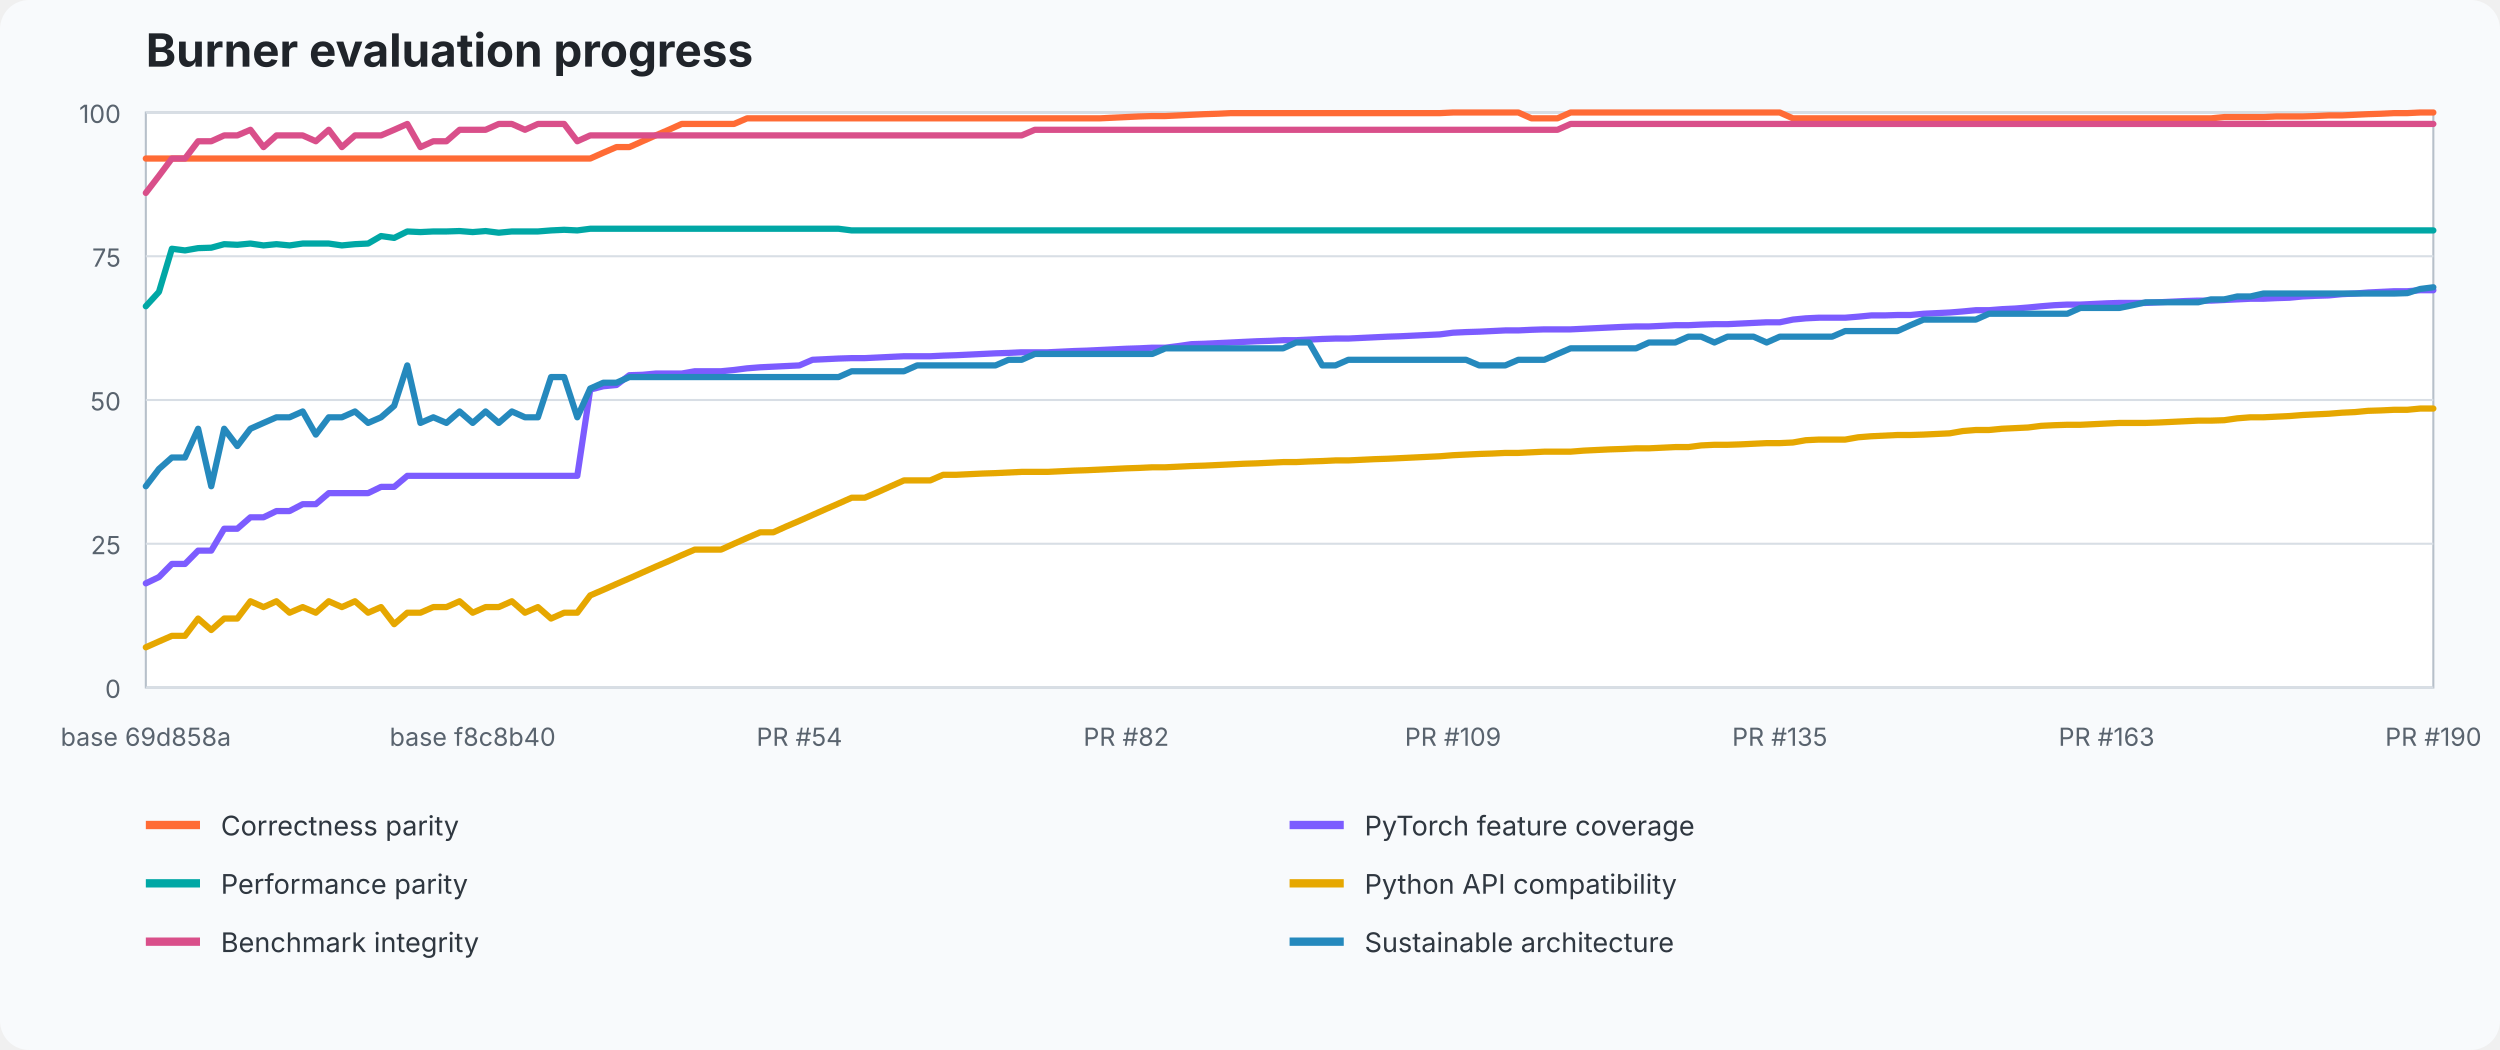
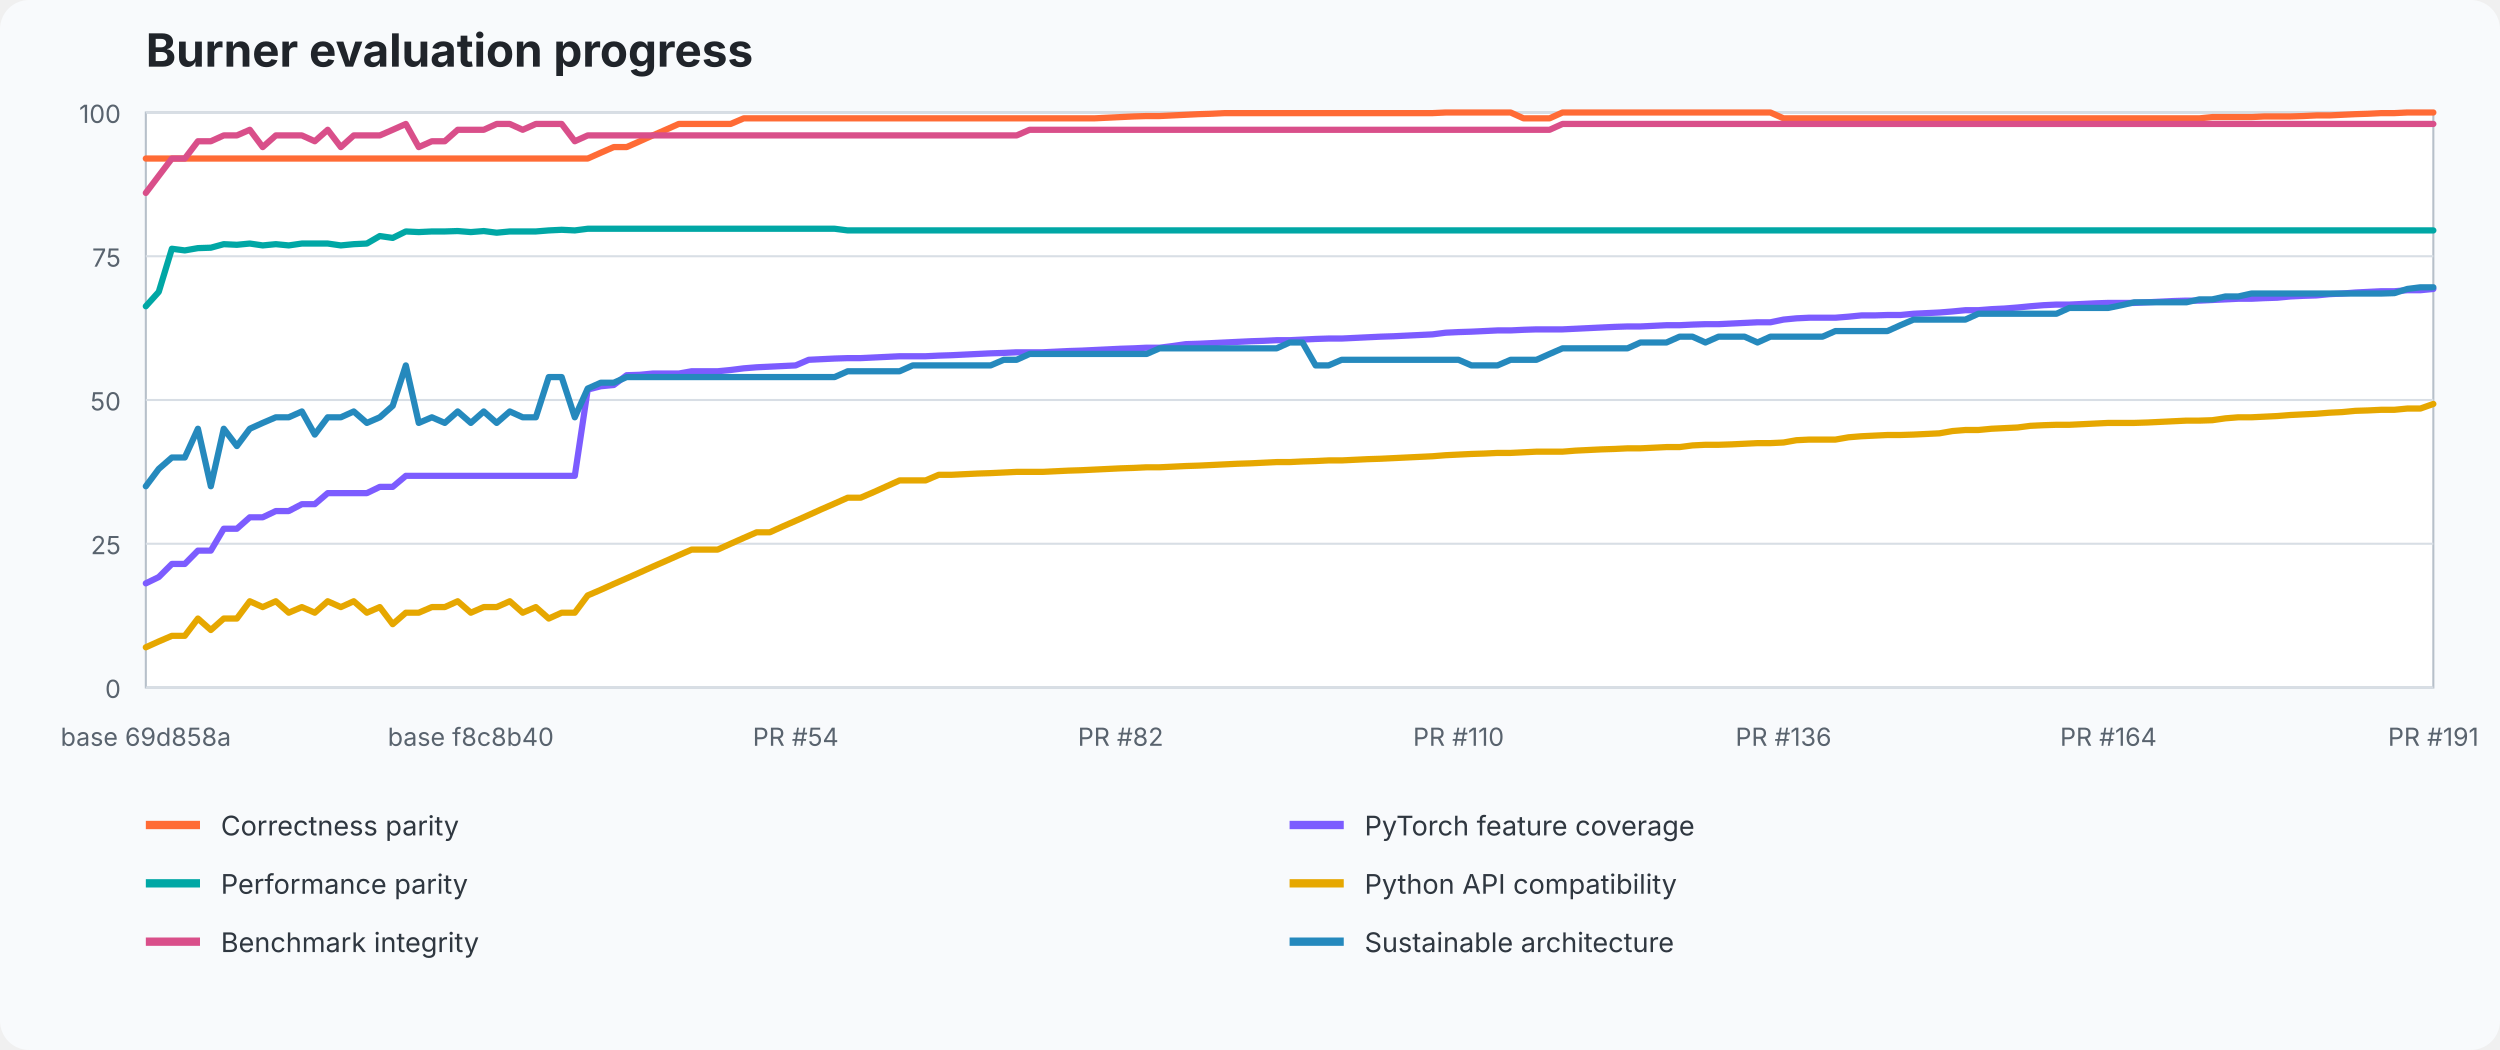
<svg xmlns="http://www.w3.org/2000/svg" width="1200" height="504" viewBox="0 0 1200 504" role="img" aria-labelledby="title desc">
  <style>text{font-family:ui-sans-serif,system-ui,-apple-system,BlinkMacSystemFont,"Segoe UI",sans-serif}.title{font-size:22px;font-weight:700;fill:#20242a}.axis{font-size:12px;fill:#59636e}.legend{font-size:13px;fill:#2f3740}.grid{stroke:#d8dee5;stroke-width:1}.plot{fill:#fff;stroke:#b7c0ca}</style>
  <rect width="100%" height="100%" fill="#f8fafc" rx="14" />
  <text x="70" y="32" class="title">Burner evaluation progress</text>
  <rect x="70" y="54" width="1098" height="276" class="plot" />
  <line x1="70" y1="330" x2="1168" y2="330" class="grid" />
  <text x="58" y="335" text-anchor="end" class="axis">0</text>
  <line x1="70" y1="261" x2="1168" y2="261" class="grid" />
  <text x="58" y="266" text-anchor="end" class="axis">25</text>
  <line x1="70" y1="192" x2="1168" y2="192" class="grid" />
  <text x="58" y="197" text-anchor="end" class="axis">50</text>
  <line x1="70" y1="123" x2="1168" y2="123" class="grid" />
  <text x="58" y="128" text-anchor="end" class="axis">75</text>
  <line x1="70" y1="54" x2="1168" y2="54" class="grid" />
  <text x="58" y="59" text-anchor="end" class="axis">100</text>
-   <polyline points="70.0,76.1 76.3,76.1 82.5,76.1 88.8,76.1 95.1,76.1 101.4,76.1 107.6,76.1 113.9,76.1 120.2,76.1 126.5,76.1 132.7,76.1 139.0,76.1 145.3,76.1 151.6,76.1 157.8,76.1 164.1,76.1 170.4,76.1 176.7,76.1 182.9,76.1 189.2,76.1 195.5,76.1 201.8,76.1 208.0,76.1 214.3,76.1 220.6,76.1 226.9,76.1 233.1,76.1 239.4,76.1 245.7,76.1 252.0,76.1 258.2,76.1 264.5,76.1 270.8,76.1 277.1,76.1 283.3,76.1 289.6,73.3 295.9,70.6 302.1,70.6 308.4,67.8 314.7,65.0 321.0,62.3 327.2,59.5 333.5,59.5 339.8,59.5 346.1,59.5 352.3,59.5 358.6,56.8 364.9,56.8 371.2,56.8 377.4,56.8 383.7,56.8 390.0,56.8 396.3,56.8 402.5,56.8 408.8,56.8 415.1,56.8 421.4,56.8 427.6,56.8 433.9,56.8 440.2,56.8 446.5,56.8 452.7,56.8 459.0,56.8 465.3,56.8 471.6,56.8 477.8,56.8 484.1,56.8 490.4,56.8 496.7,56.8 502.9,56.8 509.2,56.8 515.5,56.8 521.7,56.8 528.0,56.8 534.3,56.5 540.6,56.2 546.8,55.9 553.1,55.7 559.4,55.7 565.7,55.4 571.9,55.1 578.2,54.8 584.5,54.6 590.8,54.3 597.0,54.3 603.3,54.3 609.6,54.3 615.9,54.3 622.1,54.3 628.4,54.3 634.7,54.3 641.0,54.3 647.2,54.3 653.5,54.3 659.8,54.3 666.1,54.3 672.3,54.3 678.6,54.3 684.9,54.3 691.2,54.3 697.4,54.0 703.7,54.0 710.0,54.0 716.3,54.0 722.5,54.0 728.8,54.0 735.1,56.8 741.3,56.8 747.6,56.8 753.9,54.0 760.2,54.0 766.4,54.0 772.7,54.0 779.0,54.0 785.3,54.0 791.5,54.0 797.8,54.0 804.1,54.0 810.4,54.0 816.6,54.0 822.9,54.0 829.2,54.0 835.5,54.0 841.7,54.0 848.0,54.0 854.3,54.0 860.6,56.8 866.8,56.8 873.1,56.8 879.4,56.8 885.7,56.8 891.9,56.8 898.2,56.8 904.5,56.8 910.8,56.8 917.0,56.8 923.3,56.8 929.6,56.8 935.9,56.8 942.1,56.8 948.4,56.8 954.7,56.8 960.9,56.8 967.2,56.8 973.5,56.8 979.8,56.8 986.0,56.8 992.3,56.8 998.6,56.8 1004.9,56.8 1011.1,56.8 1017.4,56.8 1023.7,56.8 1030.0,56.8 1036.2,56.8 1042.5,56.8 1048.8,56.8 1055.1,56.8 1061.3,56.8 1067.6,56.2 1073.9,56.2 1080.2,56.2 1086.4,56.2 1092.7,55.9 1099.0,55.9 1105.3,55.9 1111.5,55.7 1117.8,55.4 1124.1,55.4 1130.4,55.1 1136.6,54.8 1142.9,54.6 1149.2,54.3 1155.5,54.3 1161.7,54.0 1168.0,54.0" fill="none" stroke="#ff6b35" stroke-width="3" stroke-linejoin="round" stroke-linecap="round" />
-   <polyline points="70.0,280.0 76.3,277.0 82.5,270.7 88.8,270.7 95.1,264.3 101.4,264.3 107.6,253.8 113.9,253.8 120.2,248.3 126.5,248.3 132.7,245.3 139.0,245.3 145.3,242.0 151.6,242.0 157.8,236.7 164.1,236.7 170.4,236.7 176.7,236.7 182.9,233.7 189.2,233.7 195.5,228.4 201.8,228.4 208.0,228.4 214.3,228.4 220.6,228.4 226.9,228.4 233.1,228.4 239.4,228.4 245.7,228.4 252.0,228.4 258.2,228.4 264.5,228.4 270.8,228.4 277.1,228.4 283.3,187.0 289.6,185.4 295.9,184.8 302.1,180.1 308.4,179.9 314.7,179.3 321.0,179.3 327.2,179.3 333.5,178.2 339.8,178.2 346.1,178.2 352.3,177.6 358.6,176.8 364.9,176.3 371.2,176.0 377.4,175.7 383.7,175.4 390.0,172.7 396.3,172.4 402.5,172.1 408.8,171.9 415.1,171.9 421.4,171.6 427.6,171.3 433.9,171.0 440.2,171.0 446.5,171.0 452.7,170.7 459.0,170.5 465.3,170.2 471.6,169.9 477.8,169.6 484.1,169.4 490.4,169.1 496.7,169.1 502.9,169.1 509.2,168.8 515.5,168.5 521.7,168.3 528.0,168.0 534.3,167.7 540.6,167.4 546.8,167.2 553.1,166.9 559.4,166.9 565.7,166.1 571.9,165.2 578.2,165.0 584.5,164.7 590.8,164.4 597.0,164.1 603.3,163.8 609.6,163.6 615.9,163.3 622.1,163.3 628.4,163.0 634.7,162.7 641.0,162.5 647.2,162.5 653.5,162.2 659.8,161.9 666.1,161.6 672.3,161.4 678.6,161.1 684.9,160.8 691.2,160.5 697.4,159.7 703.7,159.4 710.0,159.2 716.3,158.9 722.5,158.6 728.8,158.6 735.1,158.3 741.3,158.1 747.6,158.1 753.9,158.1 760.2,157.8 766.4,157.5 772.7,157.2 779.0,156.9 785.3,156.7 791.5,156.7 797.8,156.4 804.1,156.1 810.4,156.1 816.6,155.8 822.9,155.6 829.2,155.6 835.5,155.3 841.7,155.0 848.0,154.7 854.3,154.7 860.6,153.4 866.8,152.8 873.1,152.5 879.4,152.5 885.7,152.5 891.9,152.0 898.2,151.4 904.5,151.4 910.8,151.2 917.0,151.2 923.3,150.6 929.6,150.3 935.9,150.0 942.1,149.5 948.4,148.9 954.7,148.9 960.9,148.4 967.2,148.1 973.5,147.6 979.8,147.0 986.0,146.5 992.3,146.2 998.6,146.2 1004.9,145.9 1011.1,145.6 1017.4,145.4 1023.7,145.4 1030.0,145.4 1036.2,145.1 1042.5,144.8 1048.8,144.5 1055.1,144.3 1061.3,144.3 1067.6,144.0 1073.9,143.7 1080.2,143.4 1086.4,143.4 1092.7,143.1 1099.0,142.9 1105.3,142.3 1111.5,142.0 1117.8,141.8 1124.1,141.2 1130.4,140.9 1136.6,140.4 1142.9,140.1 1149.2,139.8 1155.5,139.8 1161.7,139.3 1168.0,139.3" fill="none" stroke="#7c5cff" stroke-width="3" stroke-linejoin="round" stroke-linecap="round" />
-   <polyline points="70.0,147.0 76.3,140.1 82.5,119.4 88.8,120.2 95.1,119.1 101.4,118.9 107.6,117.2 113.9,117.5 120.2,116.9 126.5,117.8 132.7,117.2 139.0,117.8 145.3,116.9 151.6,116.9 157.8,116.9 164.1,117.8 170.4,117.2 176.7,116.9 182.9,113.3 189.2,114.2 195.5,111.1 201.8,111.4 208.0,111.1 214.3,111.1 220.6,110.9 226.9,111.4 233.1,110.9 239.4,111.7 245.7,111.1 252.0,111.1 258.2,111.1 264.5,110.6 270.8,110.3 277.1,110.6 283.3,109.8 289.6,109.8 295.9,109.8 302.1,109.8 308.4,109.8 314.7,109.8 321.0,109.8 327.2,109.8 333.5,109.8 339.8,109.8 346.1,109.8 352.3,109.8 358.6,109.8 364.9,109.8 371.2,109.8 377.4,109.8 383.7,109.8 390.0,109.8 396.3,109.8 402.5,109.8 408.8,110.6 415.1,110.6 421.4,110.6 427.6,110.6 433.9,110.6 440.2,110.6 446.5,110.6 452.7,110.6 459.0,110.6 465.3,110.6 471.6,110.6 477.8,110.6 484.1,110.6 490.4,110.6 496.7,110.6 502.9,110.6 509.2,110.6 515.5,110.6 521.7,110.6 528.0,110.6 534.3,110.6 540.6,110.6 546.8,110.6 553.1,110.6 559.4,110.6 565.7,110.6 571.9,110.6 578.2,110.6 584.5,110.6 590.8,110.6 597.0,110.6 603.3,110.6 609.6,110.6 615.9,110.6 622.1,110.6 628.4,110.6 634.7,110.6 641.0,110.6 647.2,110.6 653.5,110.6 659.8,110.6 666.1,110.6 672.3,110.6 678.6,110.6 684.9,110.6 691.2,110.6 697.4,110.6 703.7,110.6 710.0,110.6 716.3,110.6 722.5,110.6 728.8,110.6 735.1,110.6 741.3,110.6 747.6,110.6 753.9,110.6 760.2,110.6 766.4,110.6 772.7,110.6 779.0,110.6 785.3,110.6 791.5,110.6 797.8,110.6 804.1,110.6 810.4,110.6 816.6,110.6 822.9,110.6 829.2,110.6 835.5,110.6 841.7,110.6 848.0,110.6 854.3,110.6 860.6,110.6 866.8,110.6 873.1,110.6 879.4,110.6 885.7,110.6 891.9,110.6 898.2,110.6 904.5,110.6 910.8,110.6 917.0,110.6 923.3,110.6 929.6,110.6 935.9,110.6 942.1,110.6 948.4,110.6 954.7,110.6 960.9,110.6 967.2,110.6 973.5,110.6 979.8,110.6 986.0,110.6 992.3,110.6 998.6,110.6 1004.9,110.6 1011.1,110.6 1017.4,110.6 1023.7,110.6 1030.0,110.6 1036.2,110.6 1042.5,110.6 1048.8,110.6 1055.1,110.6 1061.3,110.6 1067.6,110.6 1073.9,110.6 1080.2,110.6 1086.4,110.6 1092.7,110.6 1099.0,110.6 1105.3,110.6 1111.5,110.6 1117.8,110.6 1124.1,110.6 1130.4,110.6 1136.6,110.6 1142.9,110.6 1149.2,110.6 1155.5,110.6 1161.7,110.6 1168.0,110.6" fill="none" stroke="#00a7a5" stroke-width="3" stroke-linejoin="round" stroke-linecap="round" />
-   <polyline points="70.0,310.7 76.3,307.9 82.5,305.2 88.8,305.2 95.1,296.9 101.4,302.4 107.6,296.9 113.9,296.9 120.2,288.6 126.5,291.4 132.7,288.6 139.0,294.1 145.3,291.4 151.6,294.1 157.8,288.6 164.1,291.4 170.4,288.6 176.7,294.1 182.9,291.4 189.2,299.6 195.5,294.1 201.8,294.1 208.0,291.4 214.3,291.4 220.6,288.6 226.9,294.1 233.1,291.4 239.4,291.4 245.7,288.6 252.0,294.1 258.2,291.4 264.5,296.9 270.8,294.1 277.1,294.1 283.3,285.8 289.6,283.1 295.9,280.3 302.1,277.6 308.4,274.8 314.7,272.0 321.0,269.3 327.2,266.5 333.5,263.8 339.8,263.8 346.1,263.8 352.3,261.0 358.6,258.2 364.9,255.5 371.2,255.5 377.4,252.7 383.7,250.0 390.0,247.2 396.3,244.4 402.5,241.7 408.8,238.9 415.1,238.9 421.4,236.2 427.6,233.4 433.9,230.6 440.2,230.6 446.5,230.6 452.7,227.9 459.0,227.9 465.3,227.6 471.6,227.3 477.8,227.1 484.1,226.8 490.4,226.5 496.7,226.5 502.9,226.5 509.2,226.2 515.5,225.9 521.7,225.7 528.0,225.4 534.3,225.1 540.6,224.8 546.8,224.6 553.1,224.3 559.4,224.3 565.7,224.0 571.9,223.7 578.2,223.5 584.5,223.2 590.8,222.9 597.0,222.6 603.3,222.4 609.6,222.1 615.9,221.8 622.1,221.8 628.4,221.5 634.7,221.3 641.0,221.0 647.2,221.0 653.5,220.7 659.8,220.4 666.1,220.2 672.3,219.9 678.6,219.6 684.9,219.3 691.2,219.0 697.4,218.5 703.7,218.2 710.0,217.9 716.3,217.7 722.5,217.4 728.8,217.4 735.1,217.1 741.3,216.8 747.6,216.8 753.9,216.8 760.2,216.3 766.4,216.0 772.7,215.7 779.0,215.5 785.3,215.2 791.5,215.2 797.8,214.9 804.1,214.6 810.4,214.6 816.6,213.8 822.9,213.5 829.2,213.5 835.5,213.3 841.7,213.0 848.0,212.7 854.3,212.7 860.6,212.4 866.8,211.3 873.1,211.0 879.4,211.0 885.7,211.0 891.9,209.9 898.2,209.4 904.5,209.1 910.8,208.8 917.0,208.8 923.3,208.6 929.6,208.3 935.9,208.0 942.1,206.9 948.4,206.4 954.7,206.4 960.9,205.8 967.2,205.5 973.5,205.2 979.8,204.4 986.0,204.1 992.3,203.9 998.6,203.9 1004.9,203.6 1011.1,203.3 1017.4,203.0 1023.7,203.0 1030.0,203.0 1036.2,202.8 1042.5,202.5 1048.8,202.2 1055.1,201.9 1061.3,201.9 1067.6,201.7 1073.9,200.8 1080.2,200.3 1086.4,200.3 1092.7,200.0 1099.0,199.7 1105.3,199.2 1111.5,198.9 1117.8,198.6 1124.1,198.1 1130.4,197.8 1136.6,197.2 1142.9,197.0 1149.2,196.7 1155.5,196.7 1161.7,196.1 1168.0,196.1" fill="none" stroke="#e6a700" stroke-width="3" stroke-linejoin="round" stroke-linecap="round" />
-   <polyline points="70.0,92.6 76.3,84.4 82.5,76.1 88.8,76.1 95.1,67.8 101.4,67.8 107.6,65.0 113.9,65.0 120.2,62.3 126.5,70.6 132.7,65.0 139.0,65.0 145.3,65.0 151.6,67.8 157.8,62.3 164.1,70.6 170.4,65.0 176.7,65.0 182.9,65.0 189.2,62.3 195.5,59.5 201.8,70.6 208.0,67.8 214.3,67.8 220.6,62.3 226.9,62.3 233.1,62.3 239.4,59.5 245.7,59.5 252.0,62.3 258.2,59.5 264.5,59.5 270.8,59.5 277.1,67.8 283.3,65.0 289.6,65.0 295.9,65.0 302.1,65.0 308.4,65.0 314.7,65.0 321.0,65.0 327.2,65.0 333.5,65.0 339.8,65.0 346.1,65.0 352.3,65.0 358.6,65.0 364.9,65.0 371.2,65.0 377.4,65.0 383.7,65.0 390.0,65.0 396.3,65.0 402.5,65.0 408.8,65.0 415.1,65.0 421.4,65.0 427.6,65.0 433.9,65.0 440.2,65.0 446.5,65.0 452.7,65.0 459.0,65.0 465.3,65.0 471.6,65.0 477.8,65.0 484.1,65.0 490.4,65.0 496.7,62.3 502.9,62.3 509.2,62.3 515.5,62.3 521.7,62.3 528.0,62.3 534.3,62.3 540.6,62.3 546.8,62.3 553.1,62.3 559.4,62.3 565.7,62.3 571.9,62.3 578.2,62.3 584.5,62.3 590.8,62.3 597.0,62.3 603.3,62.3 609.6,62.3 615.9,62.3 622.1,62.3 628.4,62.3 634.7,62.3 641.0,62.3 647.2,62.3 653.5,62.3 659.8,62.3 666.1,62.3 672.3,62.3 678.6,62.3 684.9,62.3 691.2,62.3 697.4,62.3 703.7,62.3 710.0,62.3 716.3,62.3 722.5,62.3 728.8,62.3 735.1,62.3 741.3,62.3 747.6,62.3 753.9,59.5 760.2,59.5 766.4,59.5 772.7,59.5 779.0,59.5 785.3,59.5 791.5,59.5 797.8,59.5 804.1,59.5 810.4,59.5 816.6,59.5 822.9,59.5 829.2,59.5 835.5,59.5 841.7,59.5 848.0,59.5 854.3,59.5 860.6,59.5 866.8,59.5 873.1,59.5 879.4,59.5 885.7,59.5 891.9,59.5 898.2,59.5 904.5,59.5 910.8,59.5 917.0,59.5 923.3,59.5 929.6,59.5 935.9,59.5 942.1,59.5 948.4,59.5 954.7,59.5 960.9,59.5 967.2,59.5 973.5,59.5 979.8,59.5 986.0,59.5 992.3,59.5 998.6,59.5 1004.9,59.5 1011.1,59.5 1017.4,59.5 1023.7,59.5 1030.0,59.5 1036.2,59.5 1042.5,59.5 1048.8,59.5 1055.1,59.5 1061.3,59.5 1067.6,59.5 1073.9,59.5 1080.2,59.5 1086.4,59.5 1092.7,59.5 1099.0,59.5 1105.3,59.5 1111.5,59.5 1117.8,59.5 1124.1,59.5 1130.4,59.5 1136.6,59.5 1142.9,59.5 1149.2,59.5 1155.5,59.5 1161.7,59.5 1168.0,59.5" fill="none" stroke="#d94f8a" stroke-width="3" stroke-linejoin="round" stroke-linecap="round" />
-   <polyline points="70.0,233.4 76.3,225.1 82.5,219.6 88.8,219.6 95.1,205.8 101.4,233.4 107.6,205.8 113.9,214.1 120.2,205.8 126.5,203.0 132.7,200.3 139.0,200.3 145.3,197.5 151.6,208.6 157.8,200.3 164.1,200.3 170.4,197.5 176.7,203.0 182.9,200.3 189.2,194.8 195.5,175.4 201.8,203.0 208.0,200.3 214.3,203.0 220.6,197.5 226.9,203.0 233.1,197.5 239.4,203.0 245.7,197.5 252.0,200.3 258.2,200.3 264.5,181.0 270.8,181.0 277.1,200.3 283.3,186.5 289.6,183.7 295.9,183.7 302.1,181.0 308.4,181.0 314.7,181.0 321.0,181.0 327.2,181.0 333.5,181.0 339.8,181.0 346.1,181.0 352.3,181.0 358.6,181.0 364.9,181.0 371.2,181.0 377.4,181.0 383.7,181.0 390.0,181.0 396.3,181.0 402.5,181.0 408.8,178.2 415.1,178.2 421.4,178.2 427.6,178.2 433.9,178.2 440.2,175.4 446.5,175.4 452.7,175.4 459.0,175.4 465.3,175.4 471.6,175.4 477.8,175.4 484.1,172.7 490.4,172.7 496.7,169.9 502.9,169.9 509.2,169.9 515.5,169.9 521.7,169.9 528.0,169.9 534.3,169.9 540.6,169.9 546.8,169.9 553.1,169.9 559.4,167.2 565.7,167.2 571.9,167.2 578.2,167.2 584.5,167.2 590.8,167.2 597.0,167.2 603.3,167.2 609.6,167.2 615.9,167.2 622.1,164.4 628.4,164.4 634.7,175.4 641.0,175.4 647.2,172.7 653.5,172.7 659.8,172.7 666.1,172.7 672.3,172.7 678.6,172.7 684.9,172.7 691.2,172.7 697.4,172.7 703.7,172.7 710.0,175.4 716.3,175.4 722.5,175.4 728.8,172.7 735.1,172.7 741.3,172.7 747.6,169.9 753.9,167.2 760.2,167.2 766.4,167.2 772.7,167.2 779.0,167.2 785.3,167.2 791.5,164.4 797.8,164.4 804.1,164.4 810.4,161.6 816.6,161.6 822.9,164.4 829.2,161.6 835.5,161.6 841.7,161.6 848.0,164.4 854.3,161.6 860.6,161.6 866.8,161.6 873.1,161.6 879.4,161.6 885.7,158.9 891.9,158.9 898.2,158.9 904.5,158.9 910.8,158.9 917.0,156.1 923.3,153.4 929.6,153.4 935.9,153.4 942.1,153.4 948.4,153.4 954.7,150.6 960.9,150.6 967.2,150.6 973.5,150.6 979.8,150.6 986.0,150.6 992.3,150.6 998.6,147.8 1004.9,147.8 1011.1,147.8 1017.4,147.8 1023.7,146.5 1030.0,145.1 1036.2,145.1 1042.5,145.1 1048.8,145.1 1055.1,145.1 1061.3,143.7 1067.6,143.7 1073.9,142.3 1080.2,142.3 1086.4,140.9 1092.7,140.9 1099.0,140.9 1105.3,140.9 1111.5,140.9 1117.8,140.9 1124.1,140.9 1130.4,140.9 1136.6,140.9 1142.9,140.9 1149.2,140.9 1155.5,140.7 1161.7,138.7 1168.0,137.9" fill="none" stroke="#2589bd" stroke-width="3" stroke-linejoin="round" stroke-linecap="round" />
+   <polyline points="70.0,76.1 76.2,76.1 82.5,76.1 88.7,76.1 95.0,76.1 101.2,76.1 107.4,76.1 113.7,76.1 119.9,76.1 126.1,76.1 132.4,76.1 138.6,76.1 144.9,76.1 151.1,76.1 157.3,76.1 163.6,76.1 169.8,76.1 176.1,76.1 182.3,76.1 188.5,76.1 194.8,76.1 201.0,76.1 207.3,76.1 213.5,76.1 219.7,76.1 226.0,76.1 232.2,76.1 238.4,76.1 244.7,76.1 250.9,76.1 257.2,76.1 263.4,76.1 269.6,76.1 275.9,76.1 282.1,76.1 288.4,73.3 294.6,70.6 300.8,70.6 307.1,67.8 313.3,65.0 319.5,62.3 325.8,59.5 332.0,59.5 338.3,59.5 344.5,59.5 350.7,59.5 357.0,56.8 363.2,56.8 369.5,56.8 375.7,56.8 381.9,56.8 388.2,56.8 394.4,56.8 400.6,56.8 406.9,56.8 413.1,56.8 419.4,56.8 425.6,56.8 431.8,56.8 438.1,56.8 444.3,56.8 450.6,56.8 456.8,56.8 463.0,56.8 469.3,56.8 475.5,56.8 481.8,56.8 488.0,56.8 494.2,56.8 500.5,56.8 506.7,56.8 512.9,56.8 519.2,56.8 525.4,56.8 531.7,56.5 537.9,56.2 544.1,55.9 550.4,55.7 556.6,55.7 562.9,55.4 569.1,55.1 575.3,54.8 581.6,54.6 587.8,54.3 594.0,54.3 600.3,54.3 606.5,54.3 612.8,54.3 619.0,54.3 625.2,54.3 631.5,54.3 637.7,54.3 644.0,54.3 650.2,54.3 656.4,54.3 662.7,54.3 668.9,54.3 675.1,54.3 681.4,54.3 687.6,54.3 693.9,54.0 700.1,54.0 706.3,54.0 712.6,54.0 718.8,54.0 725.1,54.0 731.3,56.8 737.5,56.8 743.8,56.8 750.0,54.0 756.3,54.0 762.5,54.0 768.7,54.0 775.0,54.0 781.2,54.0 787.4,54.0 793.7,54.0 799.9,54.0 806.2,54.0 812.4,54.0 818.6,54.0 824.9,54.0 831.1,54.0 837.4,54.0 843.6,54.0 849.8,54.0 856.1,56.8 862.3,56.8 868.5,56.8 874.8,56.8 881.0,56.8 887.3,56.8 893.5,56.8 899.7,56.8 906.0,56.8 912.2,56.8 918.5,56.8 924.7,56.8 930.9,56.8 937.2,56.8 943.4,56.8 949.6,56.8 955.9,56.8 962.1,56.8 968.4,56.8 974.6,56.8 980.8,56.8 987.1,56.8 993.3,56.8 999.6,56.8 1005.8,56.8 1012.0,56.8 1018.3,56.8 1024.5,56.8 1030.8,56.8 1037.0,56.8 1043.2,56.8 1049.5,56.8 1055.7,56.8 1061.9,56.2 1068.2,56.2 1074.4,56.2 1080.7,56.2 1086.9,55.9 1093.1,55.9 1099.4,55.9 1105.6,55.7 1111.9,55.4 1118.1,55.4 1124.3,55.1 1130.6,54.8 1136.8,54.6 1143.0,54.3 1149.3,54.3 1155.5,54.0 1161.8,54.0 1168.0,54.0" fill="none" stroke="#ff6b35" stroke-width="3" stroke-linejoin="round" stroke-linecap="round" />
+   <polyline points="70.0,280.0 76.2,277.0 82.5,270.7 88.7,270.7 95.0,264.3 101.2,264.3 107.4,253.8 113.7,253.8 119.9,248.3 126.1,248.3 132.4,245.3 138.6,245.3 144.9,242.0 151.1,242.0 157.3,236.7 163.6,236.7 169.8,236.7 176.1,236.7 182.3,233.7 188.5,233.7 194.8,228.4 201.0,228.4 207.3,228.4 213.5,228.4 219.7,228.4 226.0,228.4 232.2,228.4 238.4,228.4 244.7,228.4 250.9,228.4 257.2,228.4 263.4,228.4 269.6,228.4 275.9,228.4 282.1,187.0 288.4,185.4 294.6,184.8 300.8,180.1 307.1,179.9 313.3,179.3 319.5,179.3 325.8,179.3 332.0,178.2 338.3,178.2 344.5,178.2 350.7,177.6 357.0,176.8 363.2,176.3 369.5,176.0 375.7,175.7 381.9,175.4 388.2,172.7 394.4,172.4 400.6,172.1 406.9,171.9 413.1,171.9 419.4,171.6 425.6,171.3 431.8,171.0 438.1,171.0 444.3,171.0 450.6,170.7 456.8,170.5 463.0,170.2 469.3,169.9 475.5,169.6 481.8,169.4 488.0,169.1 494.2,169.1 500.5,169.1 506.7,168.8 512.9,168.5 519.2,168.3 525.4,168.0 531.7,167.7 537.9,167.4 544.1,167.2 550.4,166.9 556.6,166.9 562.9,166.1 569.1,165.2 575.3,165.0 581.6,164.7 587.8,164.4 594.0,164.1 600.3,163.8 606.5,163.6 612.8,163.3 619.0,163.3 625.2,163.0 631.5,162.7 637.7,162.5 644.0,162.5 650.2,162.2 656.4,161.9 662.7,161.6 668.9,161.4 675.1,161.1 681.4,160.8 687.6,160.5 693.9,159.7 700.1,159.4 706.3,159.2 712.6,158.9 718.8,158.6 725.1,158.6 731.3,158.3 737.5,158.1 743.8,158.1 750.0,158.1 756.3,157.8 762.5,157.5 768.7,157.2 775.0,156.9 781.2,156.7 787.4,156.7 793.7,156.4 799.9,156.1 806.2,156.1 812.4,155.8 818.6,155.6 824.9,155.6 831.1,155.3 837.4,155.0 843.6,154.7 849.8,154.7 856.1,153.4 862.3,152.8 868.5,152.5 874.8,152.5 881.0,152.5 887.3,152.0 893.5,151.4 899.7,151.4 906.0,151.2 912.2,151.2 918.5,150.6 924.7,150.3 930.9,150.0 937.2,149.5 943.4,148.9 949.6,148.9 955.9,148.4 962.1,148.1 968.4,147.6 974.6,147.0 980.8,146.5 987.1,146.2 993.3,146.2 999.6,145.9 1005.8,145.6 1012.0,145.4 1018.3,145.4 1024.5,145.4 1030.8,145.1 1037.0,144.8 1043.2,144.5 1049.5,144.3 1055.7,144.3 1061.9,144.0 1068.2,143.7 1074.4,143.4 1080.7,143.4 1086.9,143.1 1093.1,142.9 1099.4,142.3 1105.6,142.0 1111.9,141.8 1118.1,141.2 1124.3,140.9 1130.6,140.4 1136.8,140.1 1143.0,139.8 1149.3,139.8 1155.5,139.3 1161.8,139.3 1168.0,138.7" fill="none" stroke="#7c5cff" stroke-width="3" stroke-linejoin="round" stroke-linecap="round" />
+   <polyline points="70.0,147.0 76.2,140.1 82.5,119.4 88.7,120.2 95.0,119.1 101.2,118.9 107.4,117.2 113.7,117.5 119.9,116.9 126.1,117.8 132.4,117.2 138.6,117.8 144.9,116.9 151.1,116.9 157.3,116.9 163.6,117.8 169.8,117.2 176.1,116.9 182.3,113.3 188.5,114.2 194.8,111.1 201.0,111.4 207.3,111.1 213.5,111.1 219.7,110.9 226.0,111.4 232.2,110.9 238.4,111.7 244.7,111.1 250.9,111.1 257.2,111.1 263.4,110.6 269.6,110.3 275.9,110.6 282.1,109.8 288.4,109.8 294.6,109.8 300.8,109.8 307.1,109.8 313.3,109.8 319.5,109.8 325.8,109.8 332.0,109.8 338.3,109.8 344.5,109.8 350.7,109.8 357.0,109.8 363.2,109.8 369.5,109.8 375.7,109.8 381.9,109.8 388.2,109.8 394.4,109.8 400.6,109.8 406.9,110.6 413.1,110.6 419.4,110.6 425.6,110.6 431.8,110.6 438.1,110.6 444.3,110.6 450.6,110.6 456.8,110.6 463.0,110.6 469.3,110.6 475.5,110.6 481.8,110.6 488.0,110.6 494.2,110.6 500.5,110.6 506.7,110.6 512.9,110.6 519.2,110.6 525.4,110.6 531.7,110.6 537.9,110.6 544.1,110.6 550.4,110.6 556.6,110.6 562.9,110.6 569.1,110.6 575.3,110.6 581.6,110.6 587.8,110.6 594.0,110.6 600.3,110.6 606.5,110.6 612.8,110.6 619.0,110.6 625.2,110.6 631.5,110.6 637.7,110.6 644.0,110.6 650.2,110.6 656.4,110.6 662.7,110.6 668.9,110.6 675.1,110.6 681.4,110.6 687.6,110.6 693.9,110.6 700.1,110.6 706.3,110.6 712.6,110.6 718.8,110.6 725.1,110.6 731.3,110.6 737.5,110.6 743.8,110.6 750.0,110.6 756.3,110.6 762.5,110.6 768.7,110.6 775.0,110.6 781.2,110.6 787.4,110.6 793.7,110.6 799.9,110.6 806.2,110.6 812.4,110.6 818.6,110.6 824.9,110.6 831.1,110.6 837.4,110.6 843.6,110.6 849.8,110.6 856.1,110.6 862.3,110.6 868.5,110.6 874.8,110.6 881.0,110.6 887.3,110.6 893.5,110.6 899.7,110.6 906.0,110.6 912.2,110.6 918.5,110.6 924.7,110.6 930.9,110.6 937.2,110.6 943.4,110.6 949.6,110.6 955.9,110.6 962.1,110.6 968.4,110.6 974.6,110.6 980.8,110.6 987.1,110.6 993.3,110.6 999.6,110.6 1005.8,110.6 1012.0,110.6 1018.3,110.6 1024.5,110.6 1030.8,110.6 1037.0,110.6 1043.2,110.6 1049.5,110.6 1055.7,110.6 1061.9,110.6 1068.2,110.6 1074.4,110.6 1080.7,110.6 1086.9,110.6 1093.1,110.6 1099.4,110.6 1105.6,110.6 1111.9,110.6 1118.1,110.6 1124.3,110.6 1130.6,110.6 1136.8,110.6 1143.0,110.6 1149.3,110.6 1155.5,110.6 1161.8,110.6 1168.0,110.6" fill="none" stroke="#00a7a5" stroke-width="3" stroke-linejoin="round" stroke-linecap="round" />
+   <polyline points="70.0,310.7 76.2,307.9 82.5,305.2 88.7,305.2 95.0,296.9 101.2,302.4 107.4,296.9 113.7,296.9 119.9,288.6 126.1,291.4 132.4,288.6 138.6,294.1 144.9,291.4 151.1,294.1 157.3,288.6 163.6,291.4 169.8,288.6 176.1,294.1 182.3,291.4 188.5,299.6 194.8,294.1 201.0,294.1 207.3,291.4 213.5,291.4 219.7,288.6 226.0,294.1 232.2,291.4 238.4,291.4 244.7,288.6 250.9,294.1 257.2,291.4 263.4,296.9 269.6,294.1 275.9,294.1 282.1,285.8 288.4,283.1 294.6,280.3 300.8,277.6 307.1,274.8 313.3,272.0 319.5,269.3 325.8,266.5 332.0,263.8 338.3,263.8 344.5,263.8 350.7,261.0 357.0,258.2 363.2,255.5 369.5,255.5 375.7,252.7 381.9,250.0 388.2,247.2 394.4,244.4 400.6,241.7 406.9,238.9 413.1,238.9 419.4,236.2 425.6,233.4 431.8,230.6 438.1,230.6 444.3,230.6 450.6,227.9 456.8,227.9 463.0,227.6 469.3,227.3 475.5,227.1 481.8,226.8 488.0,226.5 494.2,226.5 500.5,226.5 506.7,226.2 512.9,225.9 519.2,225.7 525.4,225.4 531.7,225.1 537.9,224.8 544.1,224.6 550.4,224.3 556.6,224.3 562.9,224.0 569.1,223.7 575.3,223.5 581.6,223.2 587.8,222.9 594.0,222.6 600.3,222.4 606.5,222.1 612.8,221.8 619.0,221.8 625.2,221.5 631.5,221.3 637.7,221.0 644.0,221.0 650.2,220.7 656.4,220.4 662.7,220.2 668.9,219.9 675.1,219.6 681.4,219.3 687.6,219.0 693.9,218.5 700.1,218.2 706.3,217.9 712.6,217.7 718.8,217.4 725.1,217.4 731.3,217.1 737.5,216.8 743.8,216.8 750.0,216.8 756.3,216.3 762.5,216.0 768.7,215.7 775.0,215.5 781.2,215.2 787.4,215.2 793.7,214.9 799.9,214.6 806.2,214.6 812.4,213.8 818.6,213.5 824.9,213.5 831.1,213.3 837.4,213.0 843.6,212.7 849.8,212.7 856.1,212.4 862.3,211.3 868.5,211.0 874.8,211.0 881.0,211.0 887.3,209.9 893.5,209.4 899.7,209.1 906.0,208.8 912.2,208.8 918.5,208.6 924.7,208.3 930.9,208.0 937.2,206.9 943.4,206.4 949.6,206.4 955.9,205.8 962.1,205.5 968.4,205.2 974.6,204.4 980.8,204.1 987.1,203.9 993.3,203.9 999.6,203.6 1005.8,203.3 1012.0,203.0 1018.3,203.0 1024.5,203.0 1030.8,202.8 1037.0,202.5 1043.2,202.2 1049.5,201.9 1055.7,201.9 1061.9,201.7 1068.2,200.8 1074.4,200.3 1080.7,200.3 1086.9,200.0 1093.1,199.7 1099.4,199.2 1105.6,198.9 1111.9,198.6 1118.1,198.1 1124.3,197.8 1130.6,197.2 1136.8,197.0 1143.0,196.7 1149.3,196.7 1155.5,196.1 1161.8,196.1 1168.0,193.9" fill="none" stroke="#e6a700" stroke-width="3" stroke-linejoin="round" stroke-linecap="round" />
+   <polyline points="70.0,92.6 76.2,84.4 82.5,76.1 88.7,76.1 95.0,67.8 101.2,67.8 107.4,65.0 113.7,65.0 119.9,62.3 126.1,70.6 132.4,65.0 138.6,65.0 144.9,65.0 151.1,67.8 157.3,62.3 163.6,70.6 169.8,65.0 176.1,65.0 182.3,65.0 188.5,62.3 194.8,59.5 201.0,70.6 207.3,67.8 213.5,67.8 219.7,62.3 226.0,62.3 232.2,62.3 238.4,59.5 244.7,59.5 250.9,62.3 257.2,59.5 263.4,59.5 269.6,59.5 275.9,67.8 282.1,65.0 288.4,65.0 294.6,65.0 300.8,65.0 307.1,65.0 313.3,65.0 319.5,65.0 325.8,65.0 332.0,65.0 338.3,65.0 344.5,65.0 350.7,65.0 357.0,65.0 363.2,65.0 369.5,65.0 375.7,65.0 381.9,65.0 388.2,65.0 394.4,65.0 400.6,65.0 406.9,65.0 413.1,65.0 419.4,65.0 425.6,65.0 431.8,65.0 438.1,65.0 444.3,65.0 450.6,65.0 456.8,65.0 463.0,65.0 469.3,65.0 475.5,65.0 481.8,65.0 488.0,65.0 494.2,62.3 500.5,62.3 506.7,62.3 512.9,62.3 519.2,62.3 525.4,62.3 531.7,62.3 537.9,62.3 544.1,62.3 550.4,62.3 556.6,62.3 562.9,62.3 569.1,62.3 575.3,62.3 581.6,62.3 587.8,62.3 594.0,62.3 600.3,62.3 606.5,62.3 612.8,62.3 619.0,62.3 625.2,62.3 631.5,62.3 637.7,62.3 644.0,62.3 650.2,62.3 656.4,62.3 662.7,62.3 668.9,62.3 675.1,62.3 681.4,62.3 687.6,62.3 693.9,62.3 700.1,62.3 706.3,62.3 712.6,62.3 718.8,62.3 725.1,62.3 731.3,62.3 737.5,62.3 743.8,62.3 750.0,59.5 756.3,59.5 762.5,59.5 768.7,59.5 775.0,59.5 781.2,59.5 787.4,59.5 793.7,59.5 799.9,59.5 806.2,59.5 812.4,59.5 818.6,59.5 824.9,59.5 831.1,59.5 837.4,59.5 843.6,59.5 849.8,59.5 856.1,59.5 862.3,59.5 868.5,59.5 874.8,59.5 881.0,59.5 887.3,59.5 893.5,59.5 899.7,59.5 906.0,59.5 912.2,59.5 918.5,59.5 924.7,59.5 930.9,59.5 937.2,59.5 943.4,59.5 949.6,59.5 955.9,59.5 962.1,59.5 968.4,59.5 974.6,59.5 980.8,59.5 987.1,59.5 993.3,59.5 999.6,59.5 1005.8,59.5 1012.0,59.5 1018.3,59.5 1024.5,59.5 1030.8,59.5 1037.0,59.5 1043.2,59.5 1049.5,59.5 1055.7,59.5 1061.9,59.5 1068.2,59.5 1074.4,59.5 1080.7,59.5 1086.9,59.5 1093.1,59.5 1099.4,59.5 1105.6,59.5 1111.9,59.5 1118.1,59.5 1124.3,59.5 1130.6,59.5 1136.8,59.5 1143.0,59.5 1149.3,59.5 1155.5,59.5 1161.8,59.5 1168.0,59.5" fill="none" stroke="#d94f8a" stroke-width="3" stroke-linejoin="round" stroke-linecap="round" />
+   <polyline points="70.0,233.4 76.2,225.1 82.5,219.6 88.7,219.6 95.0,205.8 101.2,233.4 107.4,205.8 113.7,214.1 119.9,205.8 126.1,203.0 132.4,200.3 138.6,200.3 144.9,197.5 151.1,208.6 157.3,200.3 163.6,200.3 169.8,197.5 176.1,203.0 182.3,200.3 188.5,194.8 194.8,175.4 201.0,203.0 207.3,200.3 213.5,203.0 219.7,197.5 226.0,203.0 232.2,197.5 238.4,203.0 244.7,197.5 250.9,200.3 257.2,200.3 263.4,181.0 269.6,181.0 275.9,200.3 282.1,186.5 288.4,183.7 294.6,183.7 300.8,181.0 307.1,181.0 313.3,181.0 319.5,181.0 325.8,181.0 332.0,181.0 338.3,181.0 344.5,181.0 350.7,181.0 357.0,181.0 363.2,181.0 369.5,181.0 375.7,181.0 381.9,181.0 388.2,181.0 394.4,181.0 400.6,181.0 406.9,178.2 413.1,178.2 419.4,178.2 425.6,178.2 431.8,178.2 438.1,175.4 444.3,175.4 450.6,175.4 456.8,175.4 463.0,175.4 469.3,175.4 475.5,175.4 481.8,172.7 488.0,172.7 494.2,169.9 500.5,169.9 506.7,169.9 512.9,169.9 519.2,169.9 525.4,169.9 531.7,169.9 537.9,169.9 544.1,169.9 550.4,169.9 556.6,167.2 562.9,167.2 569.1,167.2 575.3,167.2 581.6,167.2 587.8,167.2 594.0,167.2 600.3,167.2 606.5,167.2 612.8,167.2 619.0,164.4 625.2,164.4 631.5,175.4 637.7,175.4 644.0,172.7 650.2,172.7 656.4,172.7 662.7,172.7 668.9,172.7 675.1,172.7 681.4,172.7 687.6,172.7 693.9,172.7 700.1,172.7 706.3,175.4 712.6,175.4 718.8,175.4 725.1,172.7 731.3,172.7 737.5,172.7 743.8,169.9 750.0,167.2 756.3,167.2 762.5,167.2 768.7,167.2 775.0,167.2 781.2,167.2 787.4,164.4 793.7,164.4 799.9,164.4 806.2,161.6 812.4,161.6 818.6,164.4 824.9,161.6 831.1,161.6 837.4,161.6 843.6,164.4 849.8,161.6 856.1,161.6 862.3,161.6 868.5,161.6 874.8,161.6 881.0,158.9 887.3,158.9 893.5,158.9 899.7,158.9 906.0,158.9 912.2,156.1 918.5,153.4 924.7,153.4 930.9,153.4 937.2,153.4 943.4,153.4 949.6,150.6 955.9,150.6 962.1,150.6 968.4,150.6 974.6,150.6 980.8,150.6 987.1,150.6 993.3,147.8 999.6,147.8 1005.8,147.8 1012.0,147.8 1018.3,146.5 1024.5,145.1 1030.8,145.1 1037.0,145.1 1043.2,145.1 1049.5,145.1 1055.7,143.7 1061.9,143.7 1068.2,142.3 1074.4,142.3 1080.7,140.9 1086.9,140.9 1093.1,140.9 1099.4,140.9 1105.6,140.9 1111.9,140.9 1118.1,140.9 1124.3,140.9 1130.6,140.9 1136.8,140.9 1143.0,140.9 1149.3,140.7 1155.5,138.7 1161.8,137.9 1168.0,137.9" fill="none" stroke="#2589bd" stroke-width="3" stroke-linejoin="round" stroke-linecap="round" />
  <text x="70" y="358" text-anchor="middle" class="axis">base 69d858a</text>
-   <text x="226.857" y="358" text-anchor="middle" class="axis">base f8c8b40</text>
-   <text x="383.714" y="358" text-anchor="middle" class="axis">PR #54</text>
-   <text x="540.571" y="358" text-anchor="middle" class="axis">PR #82</text>
-   <text x="697.429" y="358" text-anchor="middle" class="axis">PR #109</text>
-   <text x="854.286" y="358" text-anchor="middle" class="axis">PR #135</text>
-   <text x="1011.143" y="358" text-anchor="middle" class="axis">PR #163</text>
-   <text x="1168" y="358" text-anchor="middle" class="axis">PR #190</text>
+   <text x="225.966" y="358" text-anchor="middle" class="axis">base f8c8b40</text>
+   <text x="381.932" y="358" text-anchor="middle" class="axis">PR #54</text>
+   <text x="537.898" y="358" text-anchor="middle" class="axis">PR #82</text>
+   <text x="700.102" y="358" text-anchor="middle" class="axis">PR #110</text>
+   <text x="856.068" y="358" text-anchor="middle" class="axis">PR #136</text>
+   <text x="1012.034" y="358" text-anchor="middle" class="axis">PR #164</text>
+   <text x="1168" y="358" text-anchor="middle" class="axis">PR #191</text>
  <line x1="70" y1="396" x2="96" y2="396" stroke="#ff6b35" stroke-width="4" />
  <text x="106" y="401" class="legend">Correctness parity</text>
  <line x1="619" y1="396" x2="645" y2="396" stroke="#7c5cff" stroke-width="4" />
  <text x="655" y="401" class="legend">PyTorch feature coverage</text>
  <line x1="70" y1="424" x2="96" y2="424" stroke="#00a7a5" stroke-width="4" />
  <text x="106" y="429" class="legend">Performance parity</text>
  <line x1="619" y1="424" x2="645" y2="424" stroke="#e6a700" stroke-width="4" />
  <text x="655" y="429" class="legend">Python API compatibility</text>
  <line x1="70" y1="452" x2="96" y2="452" stroke="#d94f8a" stroke-width="4" />
  <text x="106" y="457" class="legend">Benchmark integrity</text>
  <line x1="619" y1="452" x2="645" y2="452" stroke="#2589bd" stroke-width="4" />
  <text x="655" y="457" class="legend">Sustainable architecture</text>
</svg>
